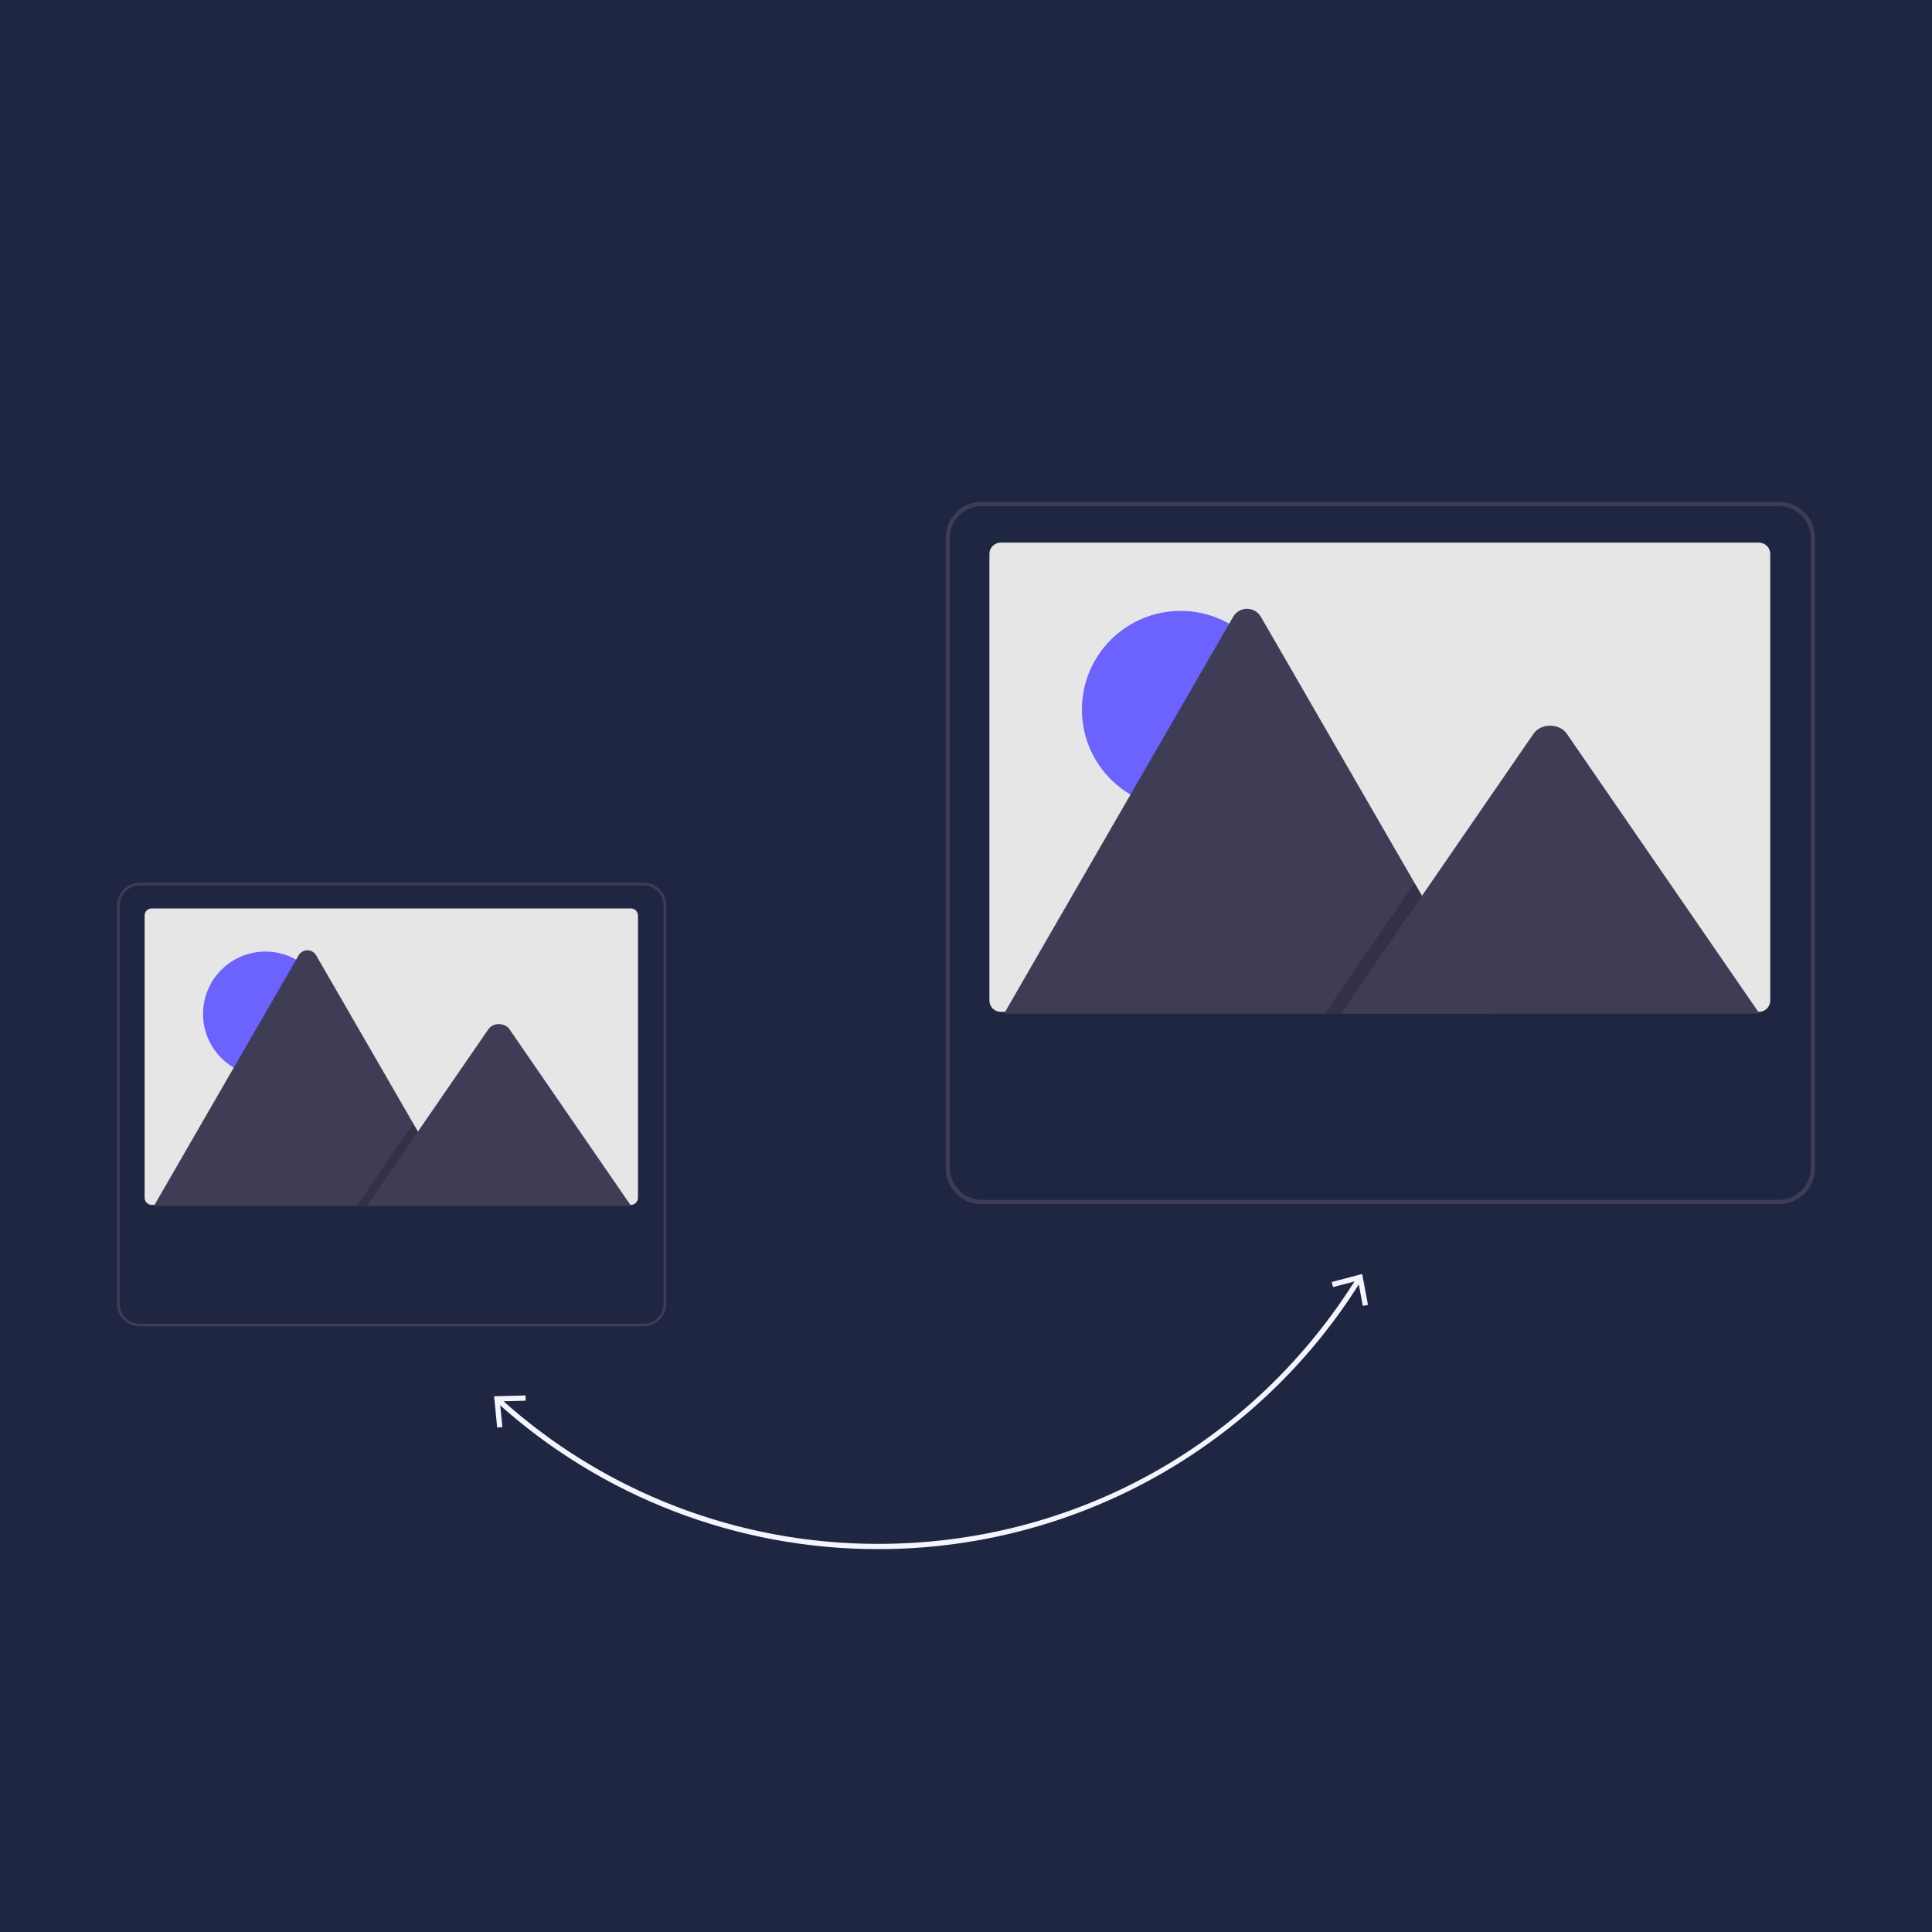
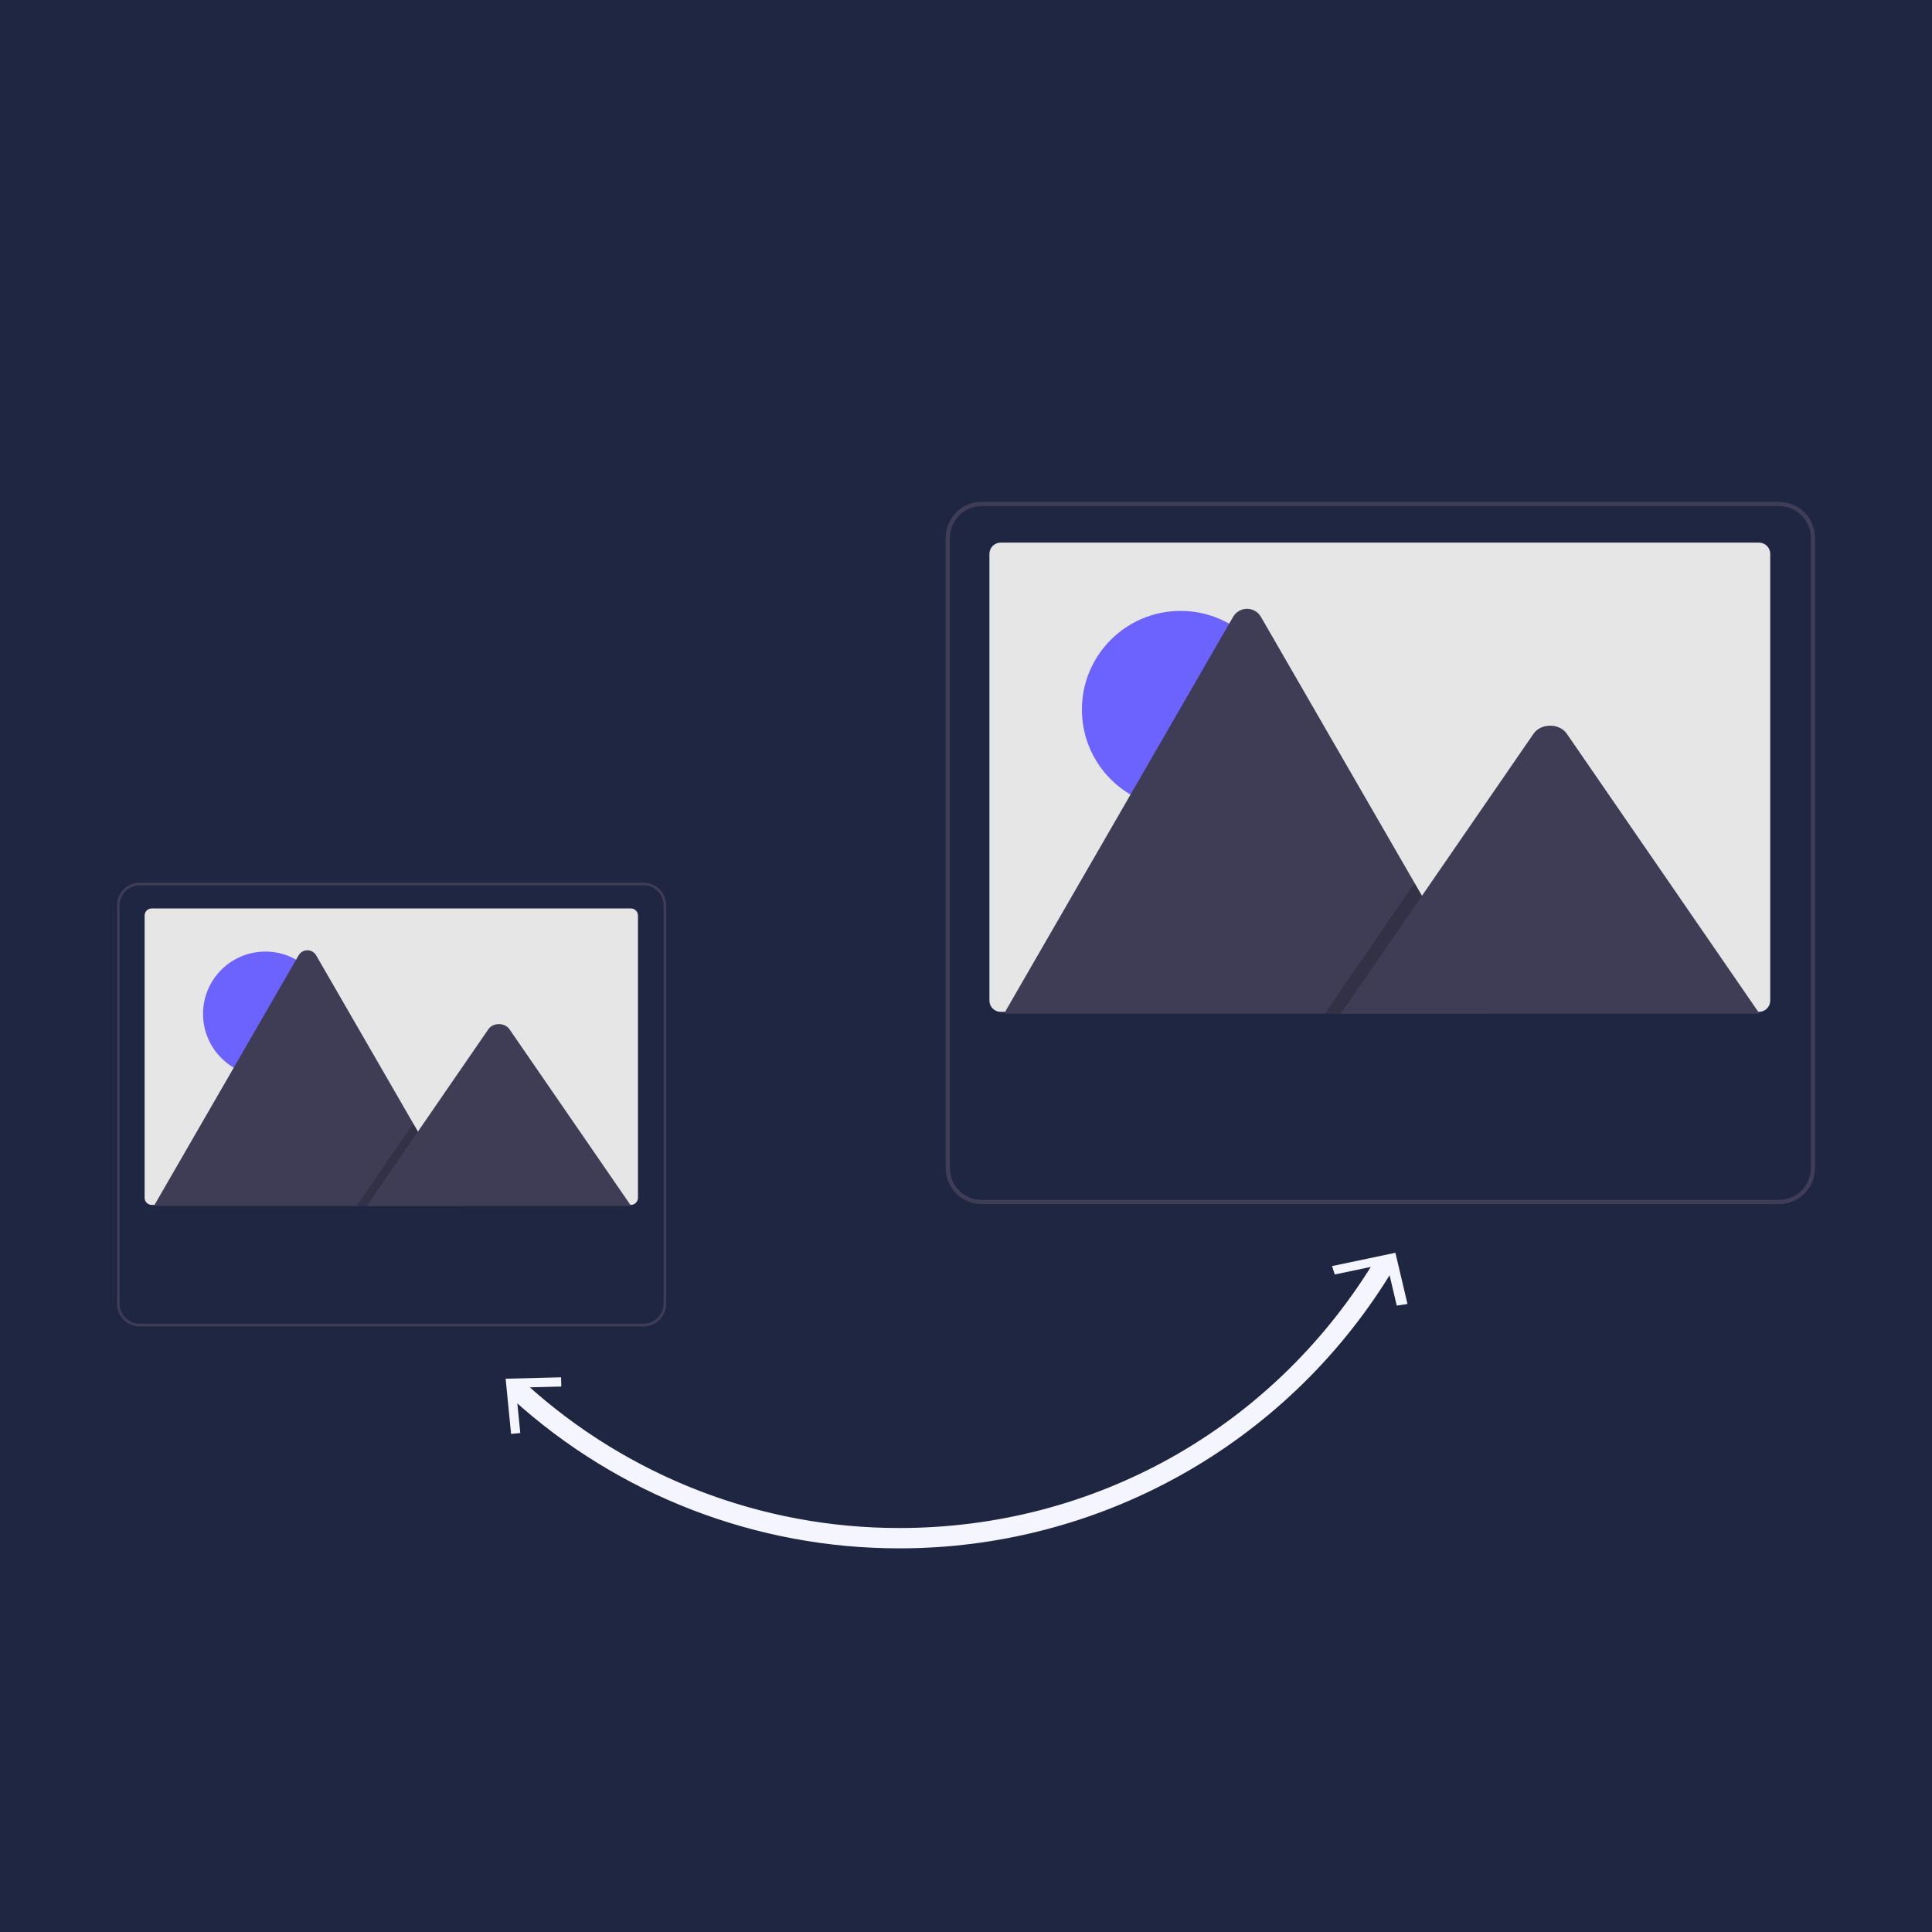
<svg xmlns="http://www.w3.org/2000/svg" width="512" height="512" viewBox="0 0 512 512" fill="none">
  <rect width="512" height="512" fill="#1F2641" />
  <g clip-path="url(#clip0_1111_106)">
-     <path d="M232.712 410.033H232.712C195.453 410.065 159.518 396.216 131.917 371.187C131.879 371.152 131.856 371.104 131.854 371.052C131.851 371.001 131.869 370.95 131.904 370.912C131.938 370.874 131.987 370.851 132.038 370.849C132.09 370.846 132.14 370.864 132.178 370.898L132.513 370.528L132.177 370.898C159.707 395.863 195.549 409.677 232.713 409.644C284.873 409.644 332.473 383.159 360.038 338.8L360.039 338.799C360.052 338.777 360.07 338.758 360.09 338.743C360.111 338.728 360.135 338.718 360.16 338.712C360.184 338.706 360.21 338.705 360.235 338.709C360.261 338.713 360.285 338.723 360.307 338.736C360.328 338.75 360.347 338.767 360.362 338.788C360.377 338.809 360.387 338.832 360.393 338.857C360.399 338.882 360.4 338.908 360.396 338.933C360.391 338.958 360.382 338.982 360.369 339.004L360.368 339.006C346.901 360.737 328.105 378.668 305.765 391.098C283.424 403.528 258.278 410.046 232.712 410.033Z" fill="#F5F5FF" stroke="#F5F5FF" />
-     <path d="M352.926 339.747L353.279 341.091L359.9 339.343L361.161 346.074L362.527 345.817L360.99 337.619L352.926 339.747Z" fill="#F5F5FF" />
-     <path d="M139.275 369.811L139.312 371.201L132.466 371.374L133.14 378.19L131.756 378.325L130.938 370.024L139.275 369.811Z" fill="#F5F5FF" />
+     <path d="M138.16 368.322C165.599 393.205 201.323 406.974 238.365 406.941V408.33C200.979 408.363 164.921 394.466 137.227 369.352C137.091 369.228 137.01 369.055 137.001 368.872C136.992 368.688 137.056 368.508 137.18 368.372C137.303 368.235 137.476 368.154 137.66 368.144C137.843 368.135 138.023 368.199 138.16 368.322ZM136.556 370.093C164.434 395.374 200.731 409.363 238.365 409.33C264.188 409.343 289.586 402.76 312.151 390.205C334.715 377.651 353.698 359.54 367.301 337.592C367.419 337.403 367.498 337.192 367.535 336.973C367.572 336.753 367.565 336.528 367.514 336.311C367.464 336.094 367.371 335.889 367.241 335.708C367.111 335.527 366.947 335.373 366.758 335.255C366.569 335.138 366.358 335.058 366.138 335.022C365.918 334.986 365.693 334.994 365.476 335.045C365.259 335.096 365.055 335.189 364.874 335.319C364.693 335.449 364.54 335.614 364.422 335.804C337.129 379.724 290.008 405.941 238.365 405.941H238.364C201.571 405.974 166.086 392.298 138.832 367.582L138.83 367.58C138.497 367.279 138.058 367.123 137.609 367.146C137.161 367.168 136.74 367.368 136.439 367.7C136.137 368.033 135.98 368.472 136.002 368.92C136.024 369.369 136.223 369.79 136.555 370.092L136.556 370.093Z" fill="#F5F5FF" stroke="#F5F5FF" stroke-width="2" />
+     <path d="M353 335.524L353.737 337.749L367.528 334.854L370.154 346L373 345.574L369.798 332L353 335.524Z" fill="#F5F5FF" />
+     <path d="M148.688 365L148.753 367.448L136.692 367.754L137.88 379.761L135.442 380L134 365.376L148.688 365Z" fill="#F5F5FF" />
    <path d="M169.069 242.629V317.43C169.069 317.677 169.02 317.922 168.926 318.15C168.831 318.379 168.693 318.586 168.518 318.761C168.343 318.936 168.136 319.075 167.907 319.169C167.679 319.264 167.434 319.313 167.187 319.313H40.207C40.117 319.314 40.027 319.307 39.938 319.292C39.49 319.227 39.08 319.004 38.784 318.662C38.487 318.32 38.324 317.882 38.324 317.43V242.629C38.324 242.13 38.522 241.651 38.875 241.298C39.228 240.945 39.707 240.746 40.206 240.746H167.186C167.433 240.746 167.678 240.795 167.906 240.889C168.134 240.984 168.342 241.122 168.517 241.297C168.692 241.472 168.831 241.679 168.925 241.908C169.02 242.136 169.069 242.381 169.069 242.628V242.629Z" fill="#E6E6E6" />
    <path d="M70.332 285.221C79.457 285.221 86.854 277.824 86.854 268.7C86.854 259.575 79.457 252.178 70.332 252.178C61.208 252.178 53.81 259.575 53.81 268.7C53.81 277.824 61.208 285.221 70.332 285.221Z" fill="#6C63FF" />
    <path d="M122.142 319.613H41.092C40.99 319.614 40.889 319.606 40.789 319.589L79.122 253.191C79.356 252.777 79.695 252.433 80.106 252.194C80.516 251.955 80.983 251.829 81.458 251.829C81.933 251.829 82.4 251.955 82.81 252.194C83.22 252.433 83.56 252.777 83.794 253.191L109.52 297.749L110.752 299.881L122.142 319.613Z" fill="#3F3D56" />
    <path opacity="0.2" d="M122.141 319.613H94.469L108.053 299.881L109.031 298.46L109.519 297.749L110.752 299.881L122.141 319.613Z" fill="black" />
    <path d="M167.269 319.613H97.168L110.752 299.881L111.73 298.46L129.431 272.746C130.592 271.06 133.384 270.955 134.748 272.428C134.84 272.528 134.925 272.634 135.003 272.746L167.269 319.613Z" fill="#3F3D56" />
    <path d="M176.213 237.905C175.791 236.74 175.022 235.732 174.008 235.019C172.994 234.306 171.785 233.923 170.546 233.921H37.021C36.23 233.921 35.447 234.076 34.717 234.379C33.986 234.681 33.322 235.125 32.763 235.684C32.204 236.243 31.76 236.907 31.458 237.637C31.155 238.368 31 239.151 31 239.942V345.487C31.002 347.083 31.637 348.613 32.766 349.742C33.895 350.87 35.425 351.505 37.021 351.508H170.546C172.142 351.505 173.672 350.87 174.801 349.742C175.929 348.613 176.564 347.083 176.567 345.487V239.942C176.568 239.248 176.448 238.558 176.213 237.905ZM175.858 345.487C175.857 346.895 175.296 348.245 174.3 349.241C173.305 350.237 171.954 350.798 170.546 350.799H37.021C35.612 350.798 34.262 350.237 33.266 349.241C32.27 348.245 31.71 346.895 31.708 345.487V239.942C31.71 238.533 32.27 237.183 33.266 236.187C34.262 235.191 35.612 234.631 37.021 234.629H170.546C171.954 234.631 173.305 235.191 174.3 236.187C175.296 237.183 175.857 238.533 175.858 239.942V345.487Z" fill="#3F3D56" />
    <path d="M469.132 146.783V265.167C469.133 265.559 469.056 265.946 468.906 266.308C468.756 266.669 468.537 266.998 468.26 267.275C467.984 267.551 467.655 267.771 467.294 267.921C466.933 268.071 466.545 268.148 466.154 268.148H265.187C265.043 268.149 264.901 268.138 264.759 268.115C264.051 268.013 263.402 267.659 262.933 267.117C262.464 266.576 262.206 265.884 262.206 265.167V146.783C262.206 146.392 262.283 146.004 262.432 145.643C262.582 145.281 262.801 144.952 263.078 144.676C263.355 144.399 263.683 144.179 264.044 144.029C264.406 143.88 264.793 143.802 265.185 143.802H466.152C466.543 143.802 466.931 143.879 467.292 144.029C467.654 144.178 467.982 144.398 468.259 144.674C468.536 144.951 468.755 145.279 468.905 145.641C469.055 146.002 469.132 146.39 469.132 146.781V146.783Z" fill="#E6E6E6" />
    <path d="M312.864 214.191C327.305 214.191 339.012 202.485 339.012 188.043C339.012 173.602 327.305 161.895 312.864 161.895C298.423 161.895 286.716 173.602 286.716 188.043C286.716 202.485 298.423 214.191 312.864 214.191Z" fill="#6C63FF" />
    <path d="M394.862 268.623H266.587C266.426 268.625 266.266 268.612 266.107 268.585L326.776 163.498C327.146 162.844 327.683 162.299 328.333 161.921C328.983 161.542 329.721 161.342 330.473 161.342C331.225 161.342 331.963 161.542 332.613 161.921C333.262 162.299 333.8 162.844 334.17 163.498L374.886 234.019L376.837 237.394L394.862 268.623Z" fill="#3F3D56" />
    <path opacity="0.2" d="M394.862 268.622H351.066L372.566 237.394L374.113 235.144L374.887 234.019L376.837 237.394L394.862 268.622Z" fill="black" />
    <path d="M466.286 268.623H355.338L376.837 237.394L378.385 235.144L406.4 194.447C408.237 191.78 412.656 191.614 414.815 193.944C414.96 194.103 415.095 194.271 415.218 194.447L466.286 268.623Z" fill="#3F3D56" />
    <path d="M480.44 139.306C479.773 137.461 478.555 135.866 476.95 134.738C475.346 133.61 473.433 133.003 471.471 133H260.145C258.893 133 257.654 133.246 256.497 133.724C255.341 134.203 254.29 134.905 253.405 135.79C252.52 136.675 251.818 137.726 251.34 138.882C250.861 140.038 250.615 141.278 250.615 142.529V309.573C250.619 312.099 251.624 314.521 253.41 316.307C255.197 318.093 257.618 319.098 260.145 319.102H471.471C473.997 319.098 476.419 318.093 478.205 316.307C479.992 314.521 480.997 312.099 481 309.573V142.529C481.002 141.431 480.813 140.34 480.44 139.306ZM479.879 309.573C479.877 311.802 478.99 313.939 477.414 315.515C475.837 317.091 473.7 317.978 471.471 317.981H260.145C257.915 317.978 255.778 317.091 254.202 315.515C252.626 313.939 251.739 311.802 251.736 309.573V142.529C251.739 140.3 252.626 138.163 254.202 136.587C255.778 135.011 257.915 134.124 260.145 134.121H471.471C473.7 134.124 475.837 135.011 477.414 136.587C478.99 138.163 479.877 140.3 479.879 142.529V309.573Z" fill="#3F3D56" />
  </g>
  <defs>
    <clipPath id="clip0_1111_106">
      <rect width="450" height="277.533" fill="white" transform="translate(31 133)" />
    </clipPath>
  </defs>
</svg>
